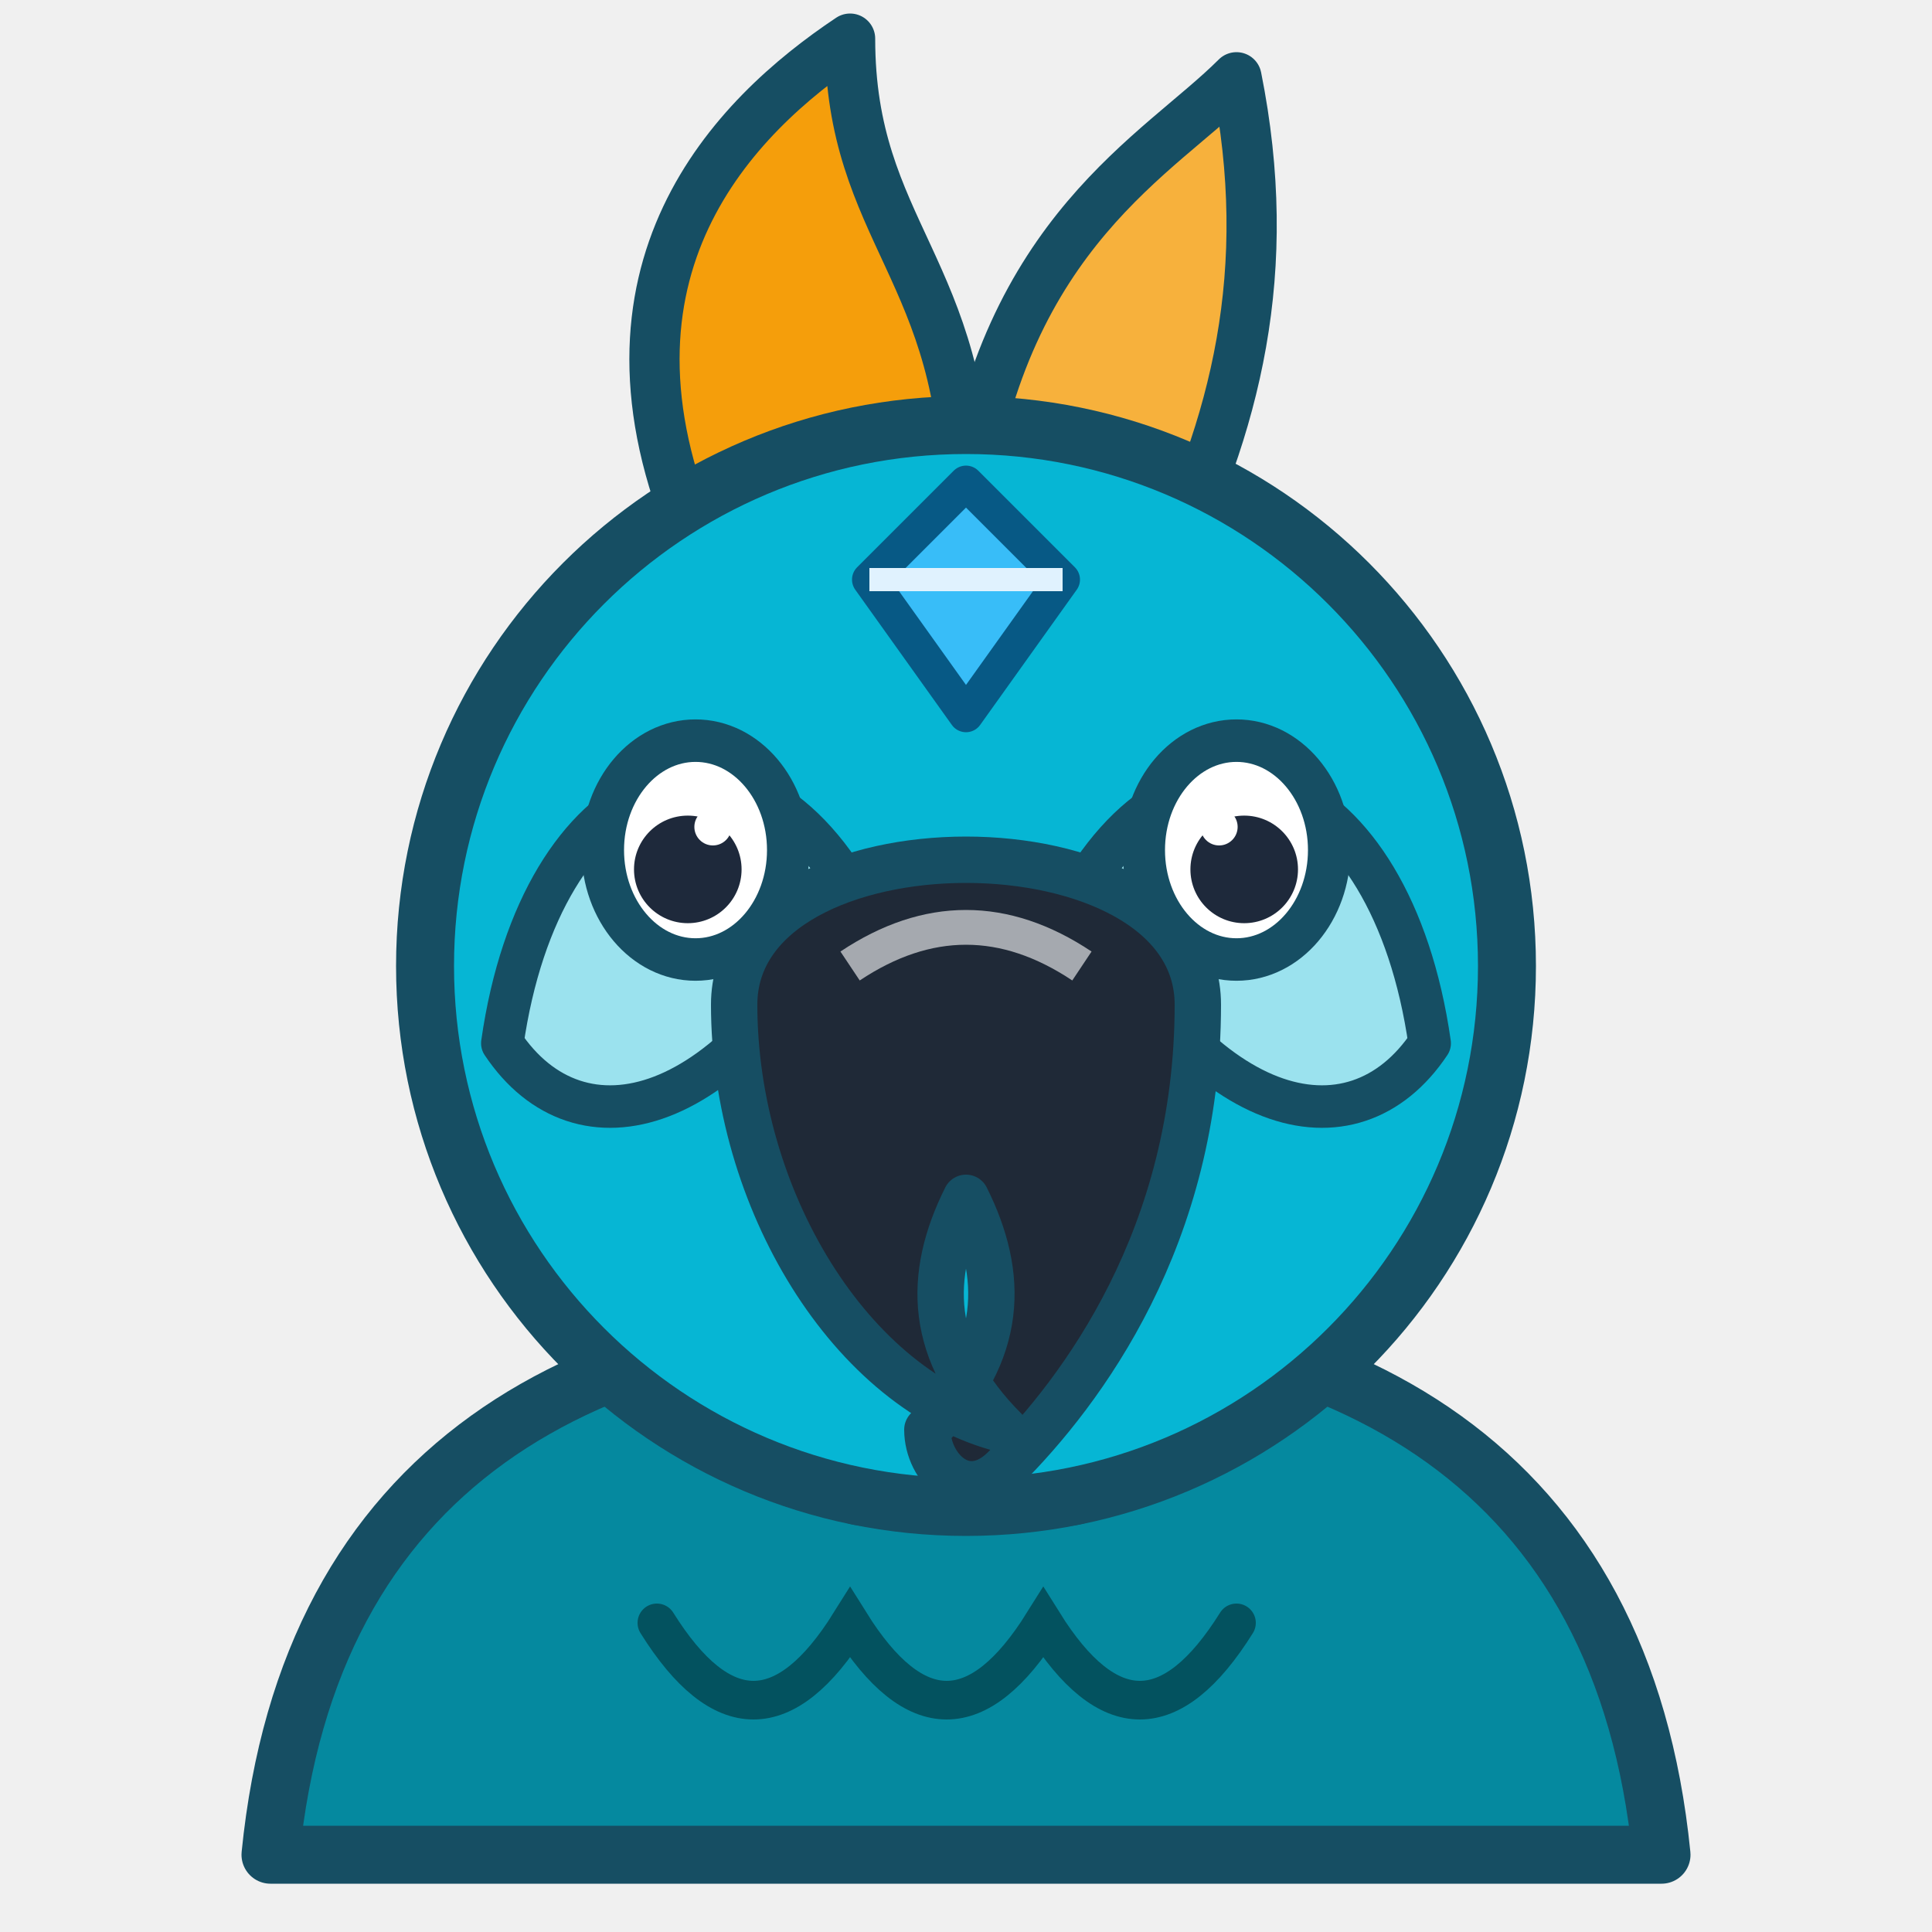
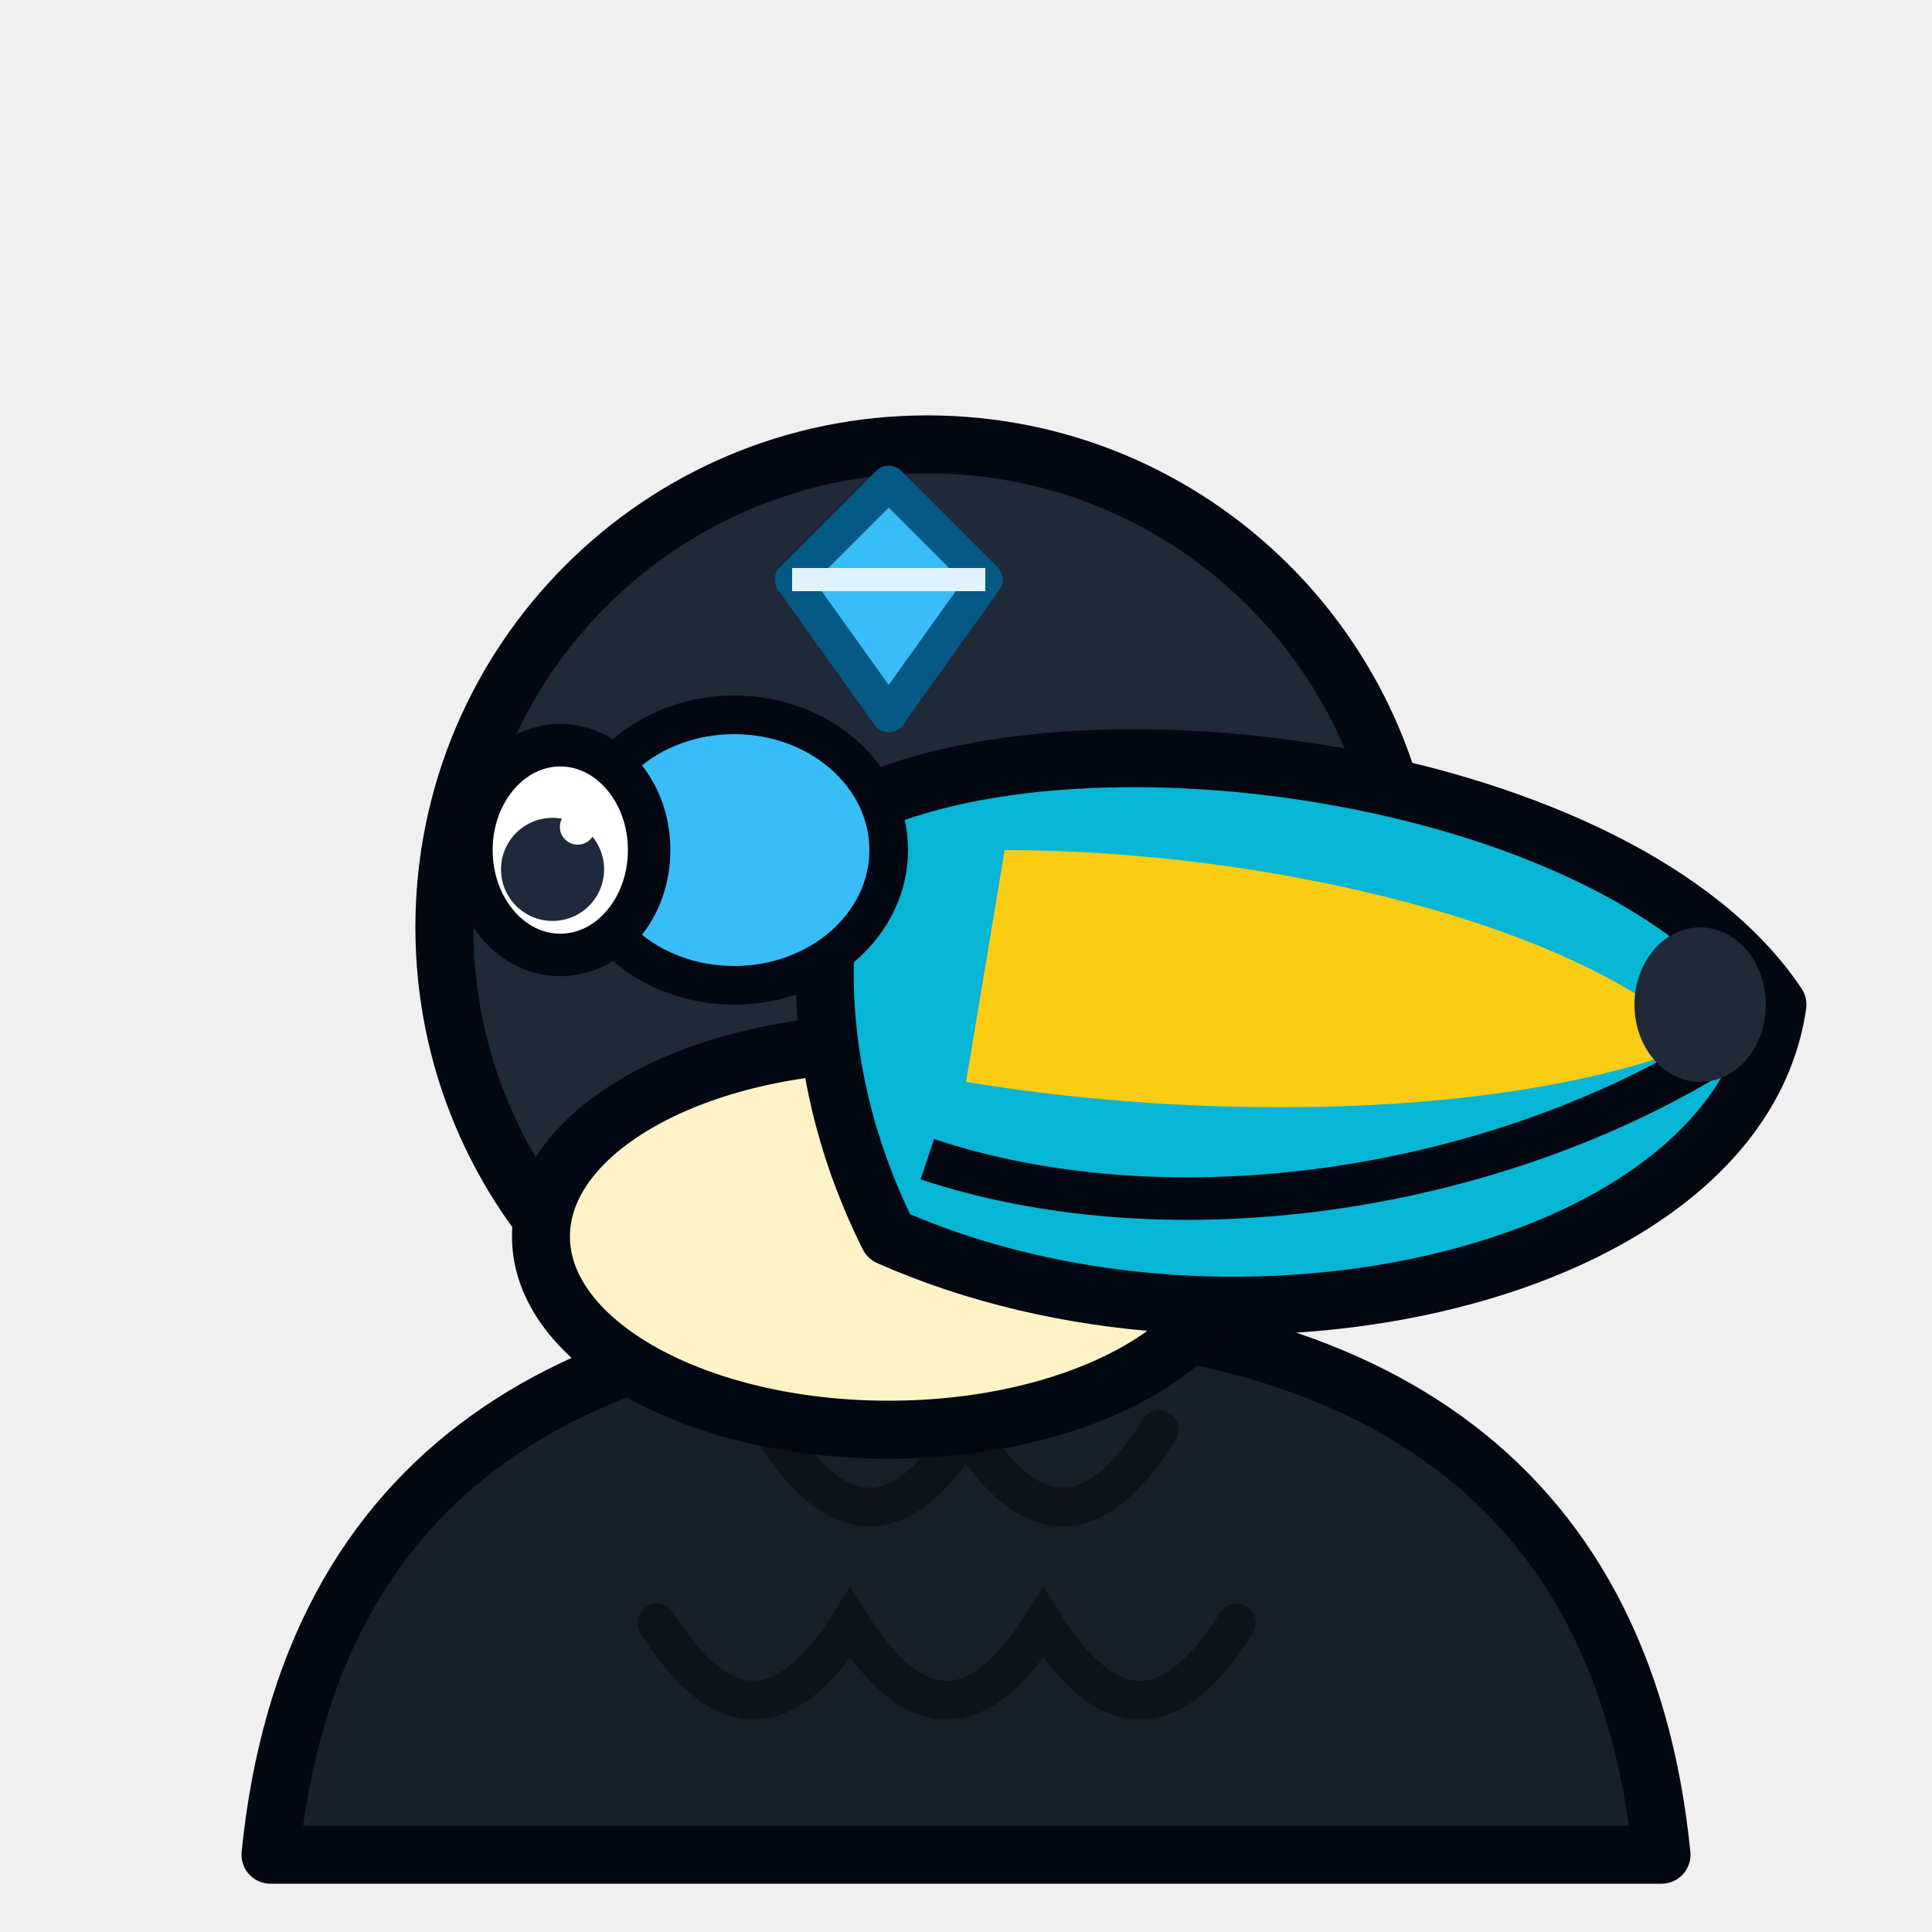
<svg xmlns="http://www.w3.org/2000/svg" viewBox="0 0 100 100" width="100%" height="100%">
-   <path d="M 14 96 C 16 76 30 68 50 68 C 70 68 84 76 86 96 Z" fill="#05899f" stroke="#164E63" stroke-width="3" stroke-linejoin="round" stroke-linecap="round" />
-   <path d="M 40 74 q 5 8 10 0 q 5 8 10 0 M 34 84 q 5 8 10 0 q 5 8 10 0 q 5 8 10 0" fill="none" stroke="#03525f" stroke-width="2" stroke-linecap="round" />
-   <path d="M 36 28 C 30 14 38 6 44 2 C 44 12 50 14 50 26 Z" fill="#F59E0B" stroke="#164E63" stroke-width="2.6" stroke-linejoin="round" stroke-linecap="round" />
-   <path d="M 50 26 C 52 12 60 8 64 4 C 66 14 64 22 60 30 Z" fill="#f7b13c" stroke="#164E63" stroke-width="2.6" stroke-linejoin="round" stroke-linecap="round" />
-   <circle cx="50" cy="50" r="28" fill="#06B6D4" stroke="#164E63" stroke-width="3" stroke-linejoin="round" stroke-linecap="round" />
-   <path d="M 26 54 C 28 40 38 36 44 46 C 38 58 30 60 26 54 Z M 74 54 C 72 40 62 36 56 46 C 62 58 70 60 74 54 Z" fill="#9be2ee" stroke="#164E63" stroke-width="2.2" stroke-linejoin="round" stroke-linecap="round" />
-   <path d="M 38 52 C 38 42 62 42 62 52 C 62 64 56 72 52 76 C 50 78 48 76 48 74 C 52 70 52 66 50 62 C 48 66 48 70 52 74 C 44 72 38 62 38 52 Z" fill="#1F2937" stroke="#164E63" stroke-width="2.4" stroke-linejoin="round" />
-   <path d="M 44 50 Q 50 46 56 50" fill="none" stroke="#fff" stroke-width="1.8" opacity="0.6" />
-   <ellipse cx="36" cy="44" rx="4.8" ry="5.664" fill="#FFFFFF" stroke="#164E63" stroke-width="2.2" stroke-linejoin="round" stroke-linecap="round" />
-   <circle cx="35.6" cy="45" r="2.784" fill="#1E293B" />
-   <circle cx="36.9" cy="42.8" r="0.96" fill="#FFFFFF" />
-   <ellipse cx="64" cy="44" rx="4.8" ry="5.664" fill="#FFFFFF" stroke="#164E63" stroke-width="2.2" stroke-linejoin="round" stroke-linecap="round" />
-   <circle cx="64.4" cy="45" r="2.784" fill="#1E293B" />
-   <circle cx="63.1" cy="42.8" r="0.96" fill="#FFFFFF" />
-   <polygon points="50,25 55,30 50,37 45,30" fill="#38BDF8" stroke="#075985" stroke-width="1.8" stroke-linejoin="round" />
-   <line x1="45" y1="30" x2="55" y2="30" stroke="#E0F2FE" stroke-width="1.2" />
+   <path d="M 14 96 C 16 76 30 68 50 68 C 70 68 84 76 86 96 Z" fill="#171f29" stroke="#030712" stroke-width="3" stroke-linejoin="round" stroke-linecap="round" />
+   <path d="M 40 74 q 5 8 10 0 q 5 8 10 0 M 34 84 q 5 8 10 0 q 5 8 10 0 q 5 8 10 0" fill="none" stroke="#0e1319" stroke-width="2" stroke-linecap="round" />
+   <circle cx="48" cy="48" r="25" fill="#1F2937" stroke="#030712" stroke-width="3" stroke-linejoin="round" stroke-linecap="round" />
+   <ellipse cx="46" cy="64" rx="18" ry="10" fill="#FEF3C7" stroke="#030712" stroke-width="3" stroke-linejoin="round" stroke-linecap="round" />
+   <path d="M 44 42 C 56 36 84 40 92 52 C 90 66 64 72 46 64 C 42 56 42 48 44 42 Z" fill="#06B6D4" stroke="#030712" stroke-width="3" stroke-linejoin="round" stroke-linecap="round" />
+   <path d="M 52 44 C 66 44 82 48 88 54 C 78 58 62 58 50 56 Z" fill="#FACC15" />
+   <path d="M 48 60 C 60 64 76 62 88 55" fill="none" stroke="#030712" stroke-width="2.2" />
+   <ellipse cx="88" cy="52" rx="3.4" ry="4" fill="#1F2937" />
+   <ellipse cx="38" cy="44" rx="8" ry="7" fill="#38BDF8" stroke="#030712" stroke-width="2" stroke-linejoin="round" stroke-linecap="round" />
+   <ellipse cx="29" cy="44" rx="4.6" ry="5.428" fill="#FFFFFF" stroke="#030712" stroke-width="2.2" stroke-linejoin="round" stroke-linecap="round" />
+   <circle cx="28.6" cy="45" r="2.668" fill="#1E293B" />
+   <circle cx="29.9" cy="42.8" r="0.92" fill="#FFFFFF" />
+   <polygon points="46,25 51,30 46,37 41,30" fill="#38BDF8" stroke="#075985" stroke-width="1.8" stroke-linejoin="round" />
+   <line x1="41" y1="30" x2="51" y2="30" stroke="#E0F2FE" stroke-width="1.2" />
</svg>
